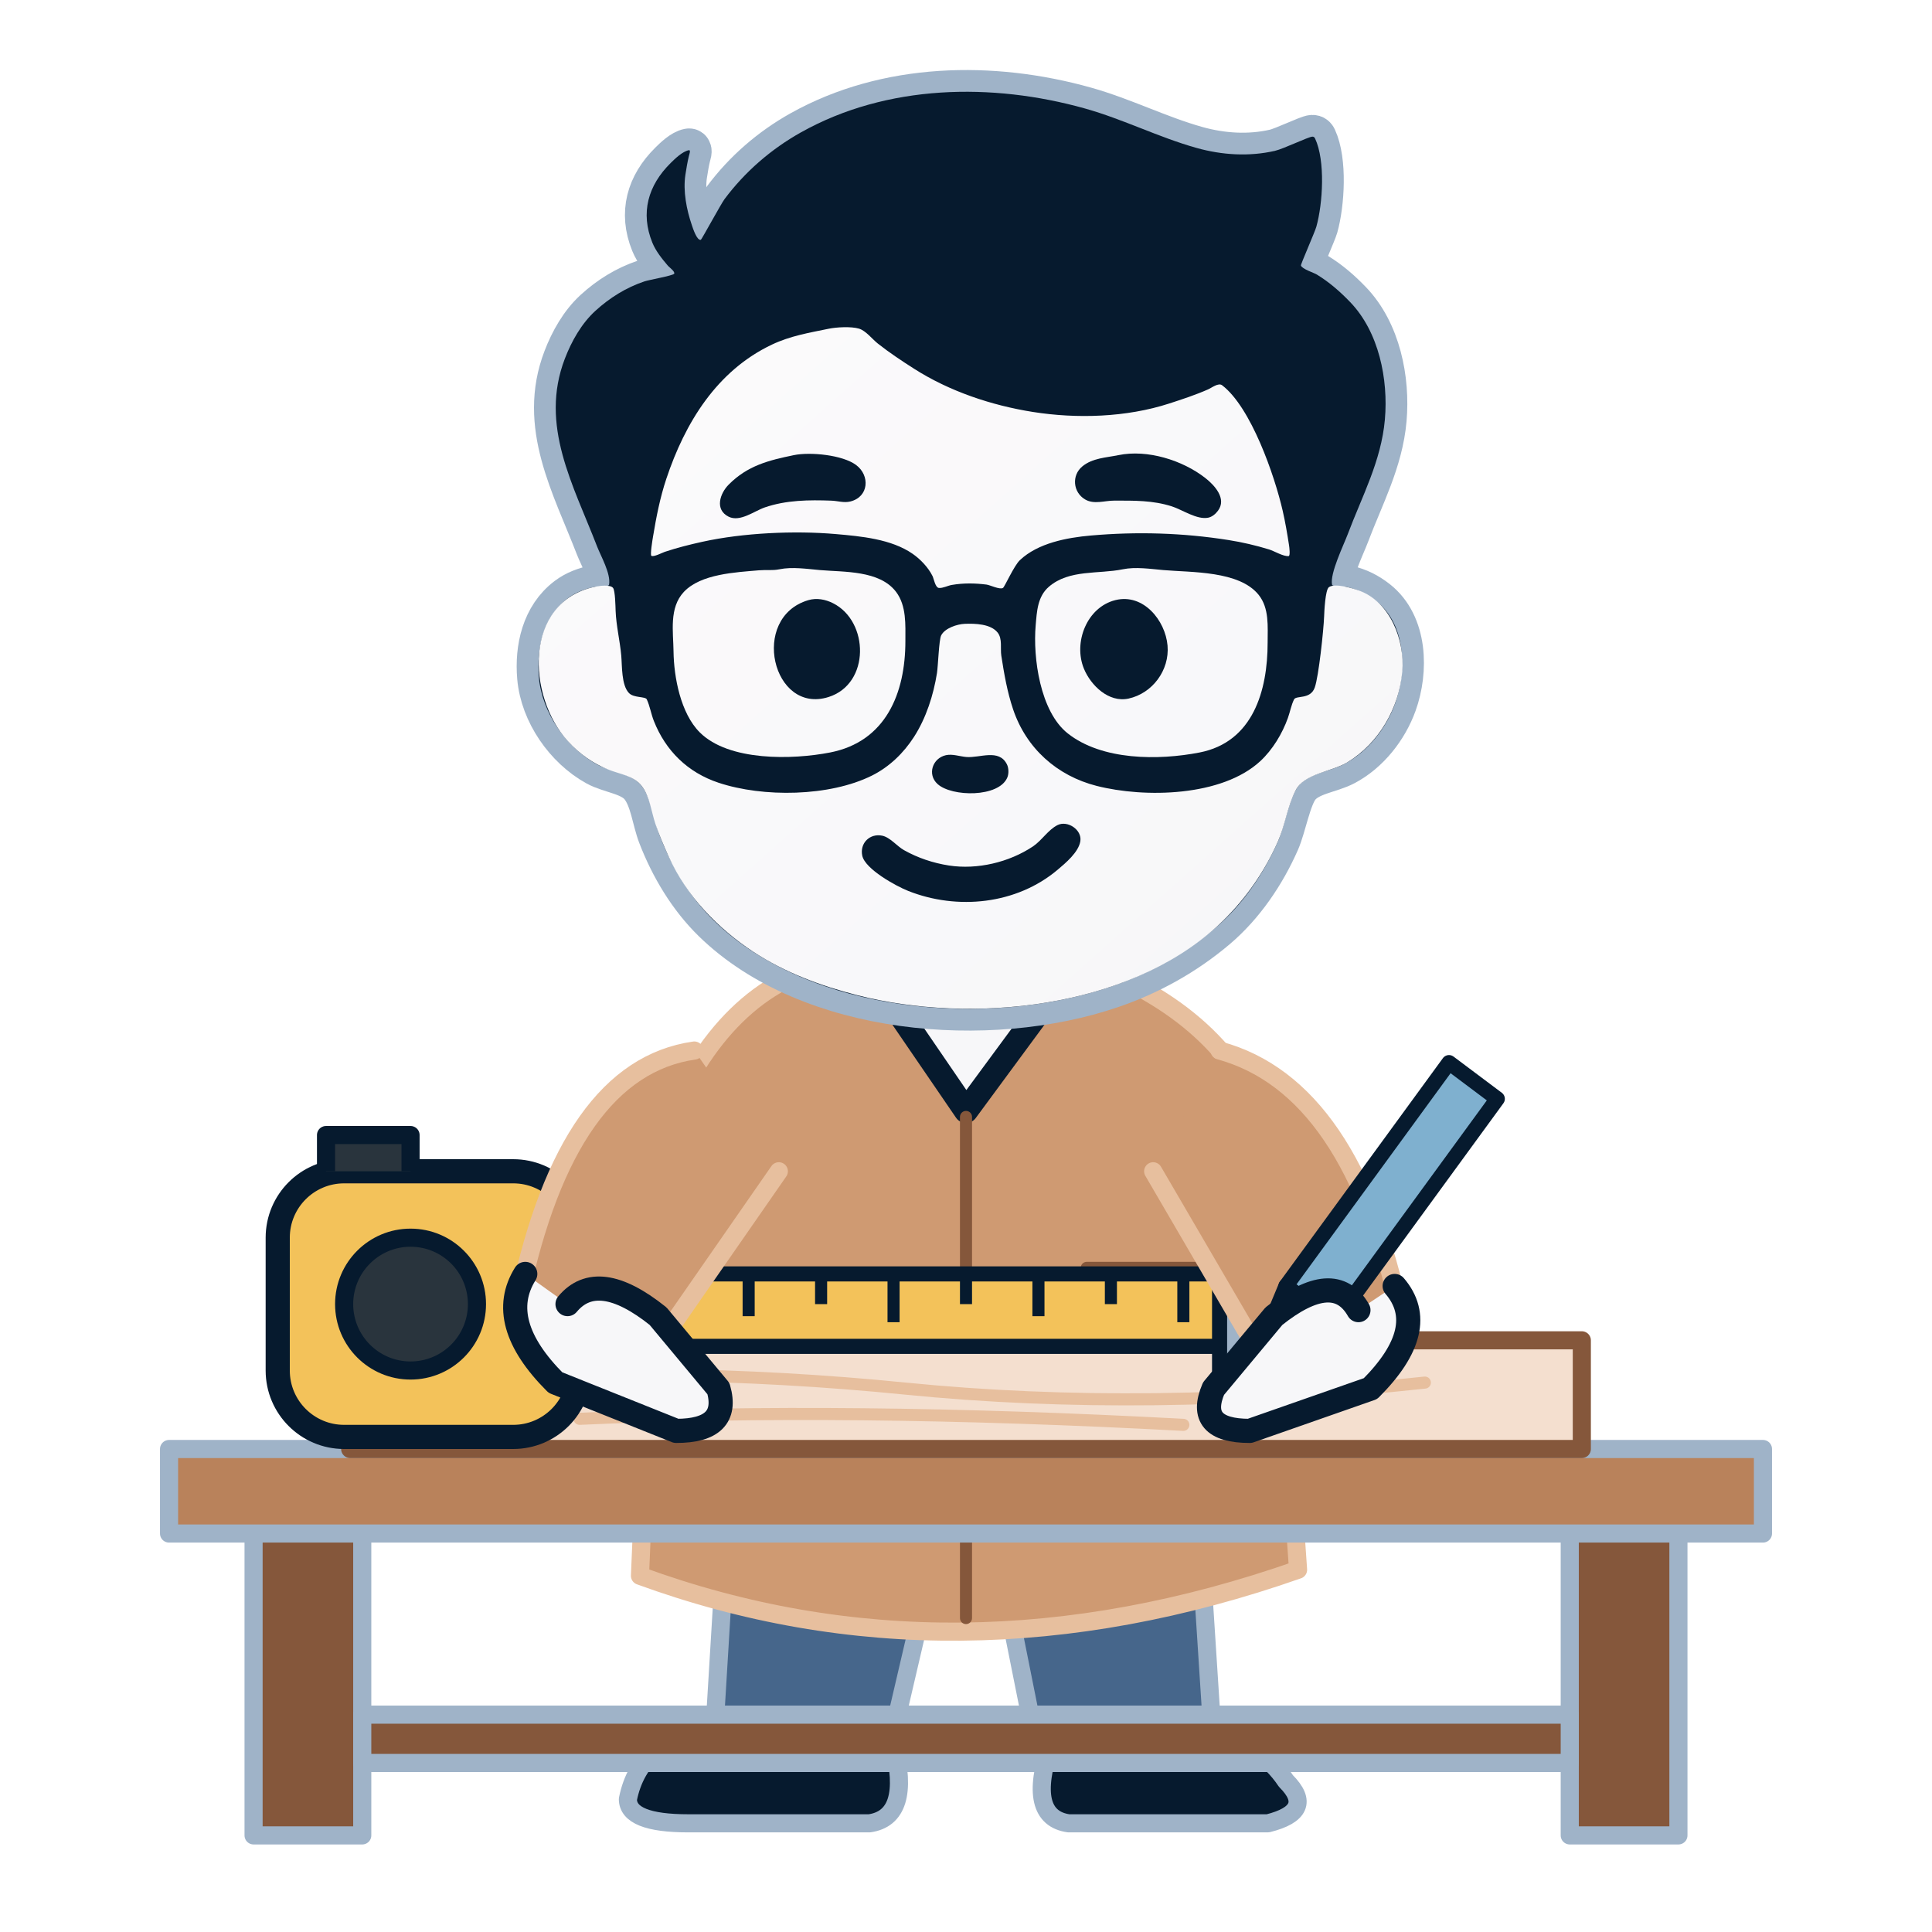
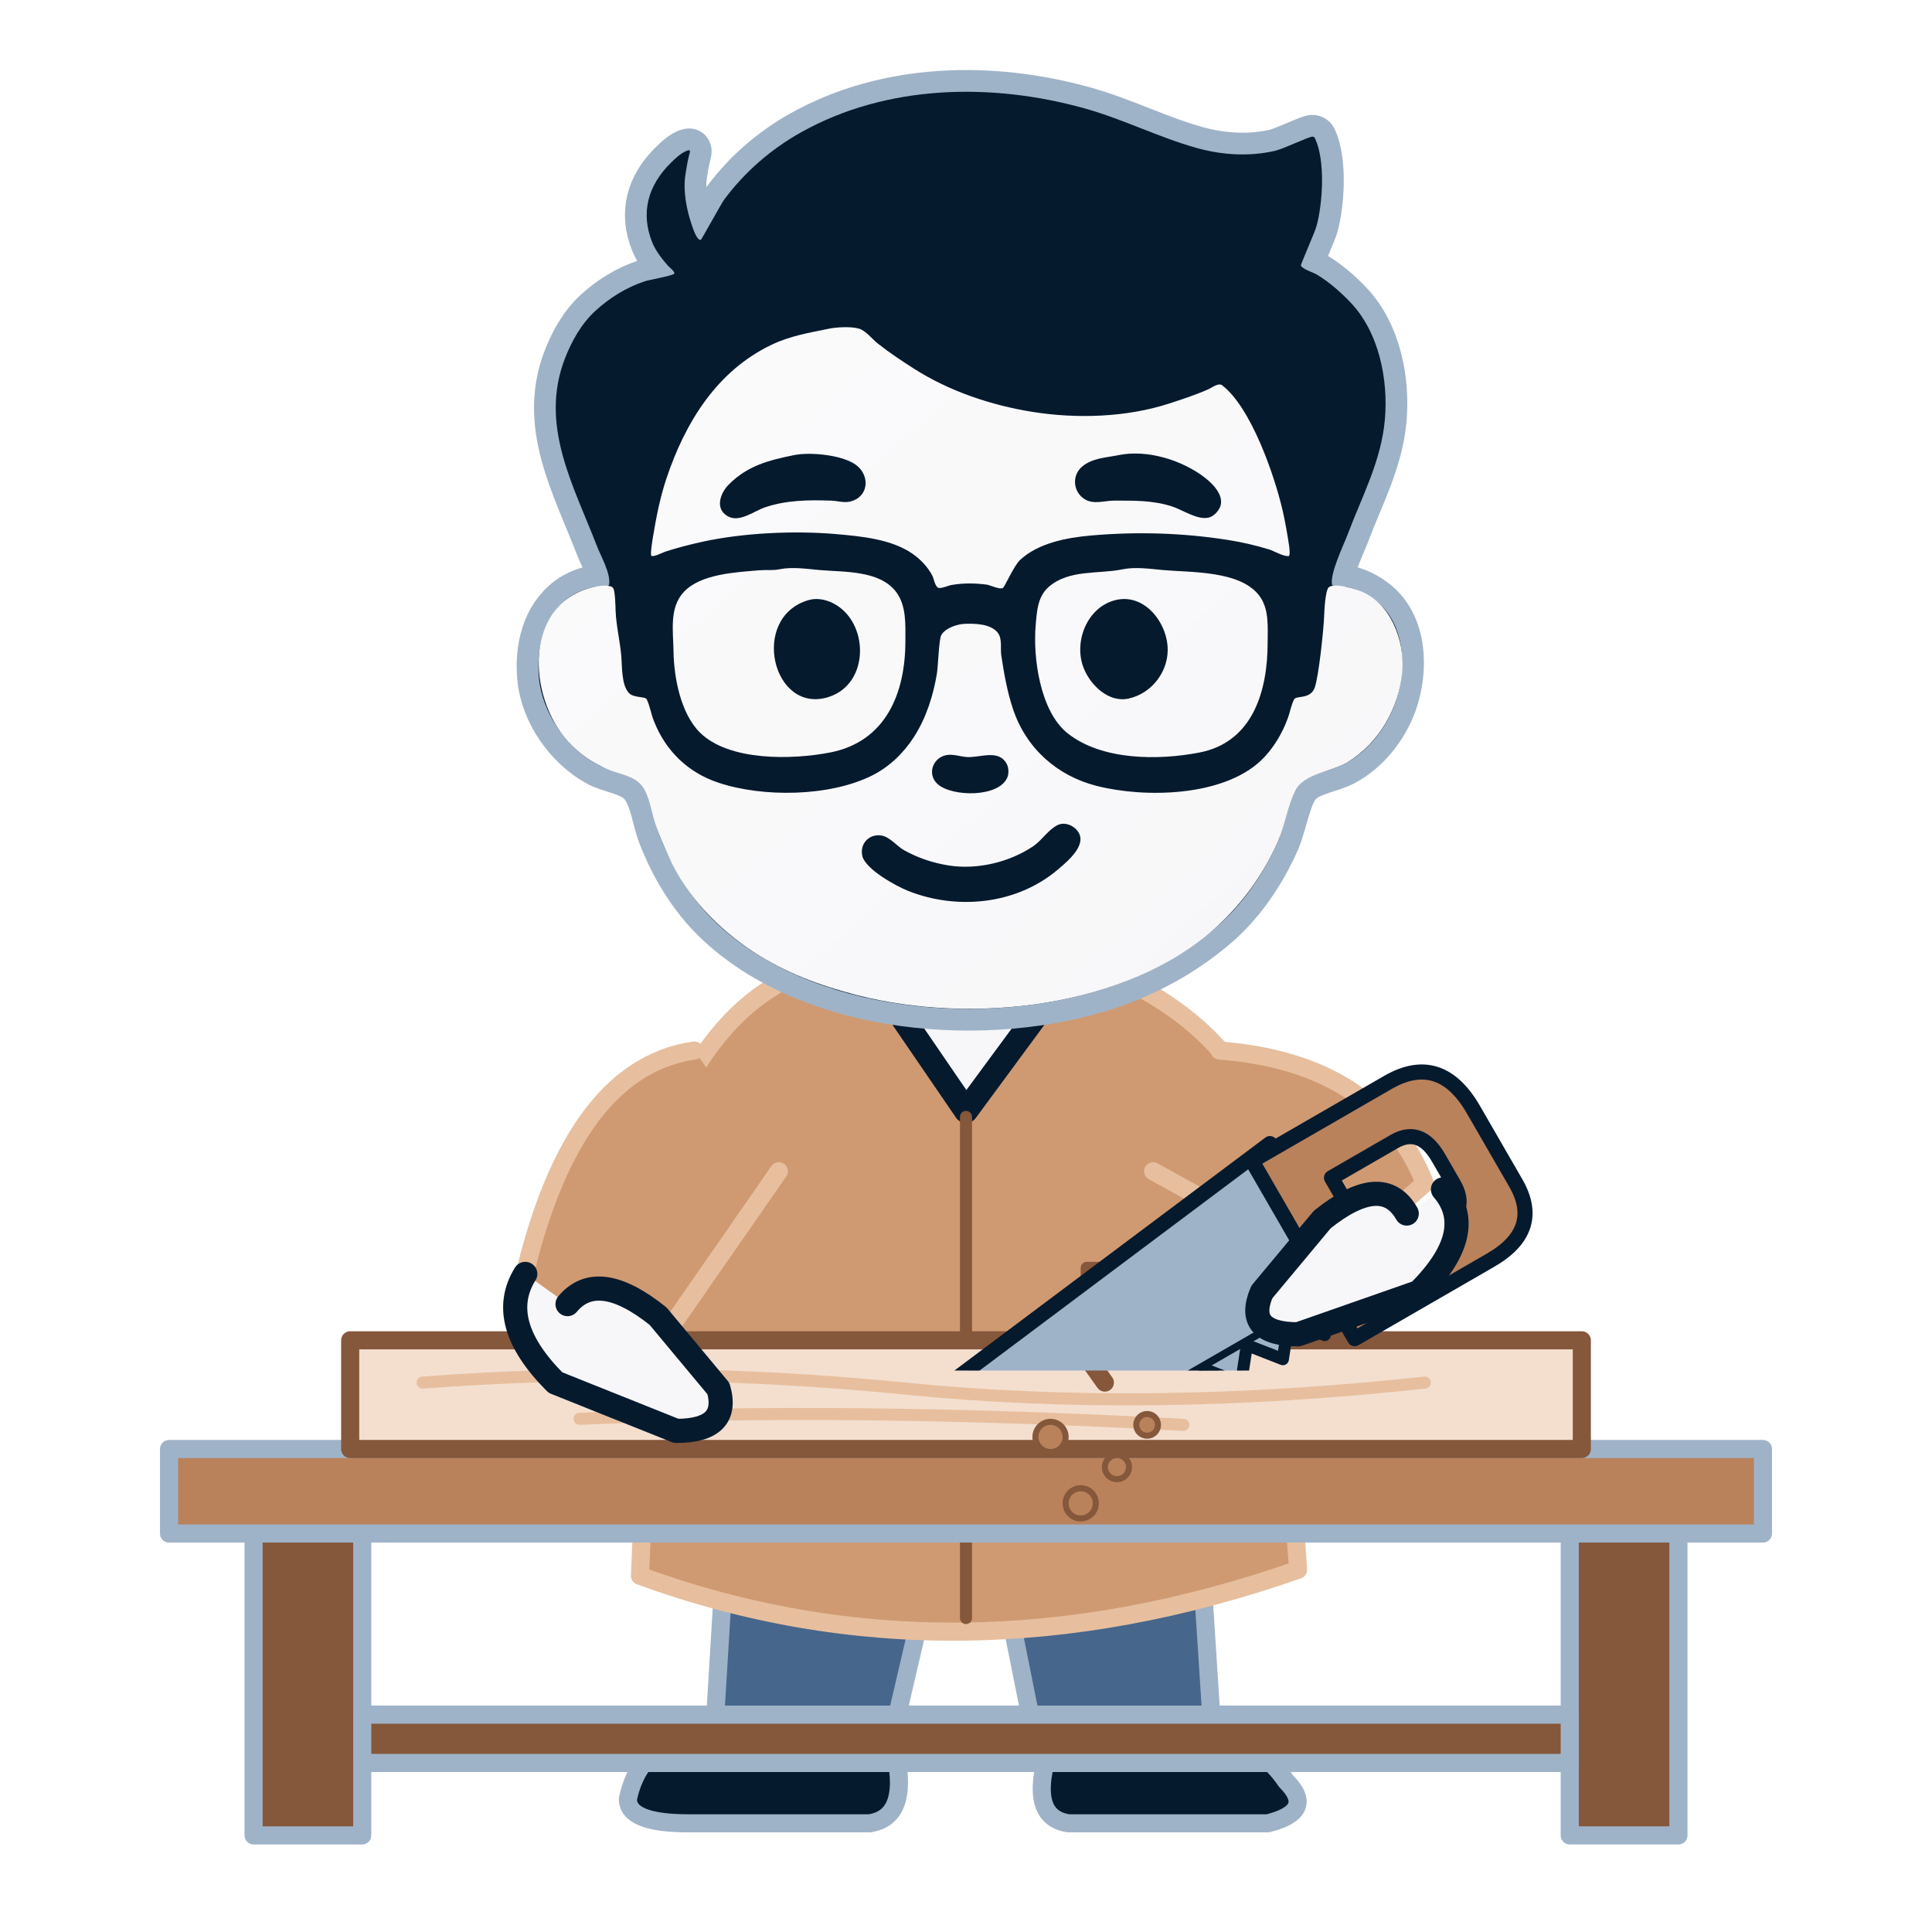
<svg xmlns="http://www.w3.org/2000/svg" width="320" height="320" viewBox="0 0 320 320" role="img" aria-labelledby="title description">
  <defs>
    <linearGradient id="face-gradient" x1="410" y1="475" x2="815" y2="930" gradientUnits="userSpaceOnUse">
      <stop offset="0" stop-color="#fbfafb" />
      <stop offset="1" stop-color="#f7f7f9" />
    </linearGradient>
-     <clipPath id="tape-slot">
-       <rect x="96" y="200" width="160" height="40" />
+     <clipPath id="above-board">
+       <rect x="0" y="0" width="320" height="227" />
    </clipPath>
  </defs>
  <style>
-     #blade { transform-box: fill-box; transform-origin: 0% 50%; animation: blade 4s ease-in-out infinite; }
-     #pencil-arm { transform-box: fill-box; transform-origin: 20% 5%; animation: tap 4s ease-in-out infinite; }
-     #head { transform-box: fill-box; transform-origin: 50% 92%; animation: look 4s ease-in-out infinite; }
-     @keyframes blade {
-       0%, 12%, 38%, 62%, 88%, 100% { transform: translateX(0); }
-       22%, 72% { transform: translateX(-98px); }
+     #saw-arm { transform-box: fill-box; transform-origin: 81.3px 2px; animation: push 2.4s ease-in-out infinite; }
+     #saw { transform-box: fill-box; transform-origin: 104.3px 25.7px; animation: level 2.4s ease-in-out infinite; }
+     #dust { transform-box: fill-box; transform-origin: 50% 0%; animation: dust 2.4s ease-in infinite; }
+     #head { transform-box: fill-box; transform-origin: 50% 92%; animation: look 2.4s ease-in-out infinite; }
+     @keyframes push {
+       0%, 50%, 100% { transform: rotate(0deg); }
+       25%, 75% { transform: rotate(10deg); }
    }
-     @keyframes tap {
-       0%, 40%, 48%, 90%, 98%, 100% { transform: translate(0, 0); }
-       44%, 94% { transform: translate(-2px, 7px); }
+     @keyframes level {
+       0%, 50%, 100% { transform: rotate(0deg); }
+       25%, 75% { transform: rotate(-10deg); }
+     }
+     @keyframes dust {
+       0%, 50%, 100% { opacity: 0; transform: translate(0, 0); }
+       12%, 62% { opacity: 1; }
+       46%, 96% { opacity: 0; transform: translate(0, 12px); }
    }
    @keyframes look {
-       0%, 60%, 100% { transform: rotate(0deg); }
-       14%, 34%, 64%, 84% { transform: rotate(-5deg); }
-       42%, 50%, 92% { transform: rotate(4deg); }
+       0%, 50%, 100% { transform: rotate(-3deg); }
+       25%, 75% { transform: rotate(-6deg); }
    }
    @media (prefers-reduced-motion: reduce) { * { animation: none !important; } }
  </style>
  <g stroke="#061a2e" stroke-width="4" stroke-linejoin="round" stroke-linecap="round">
    <path d="M120 259 L118 292 Q131 298 147 291 L154 261 M166 261 L172 291 Q187 298 201 290 L199 259" fill="#46668b" stroke="#9fb3c8" stroke-width="3" />
    <path d="M118 286 Q106 288 104 298 Q104 302 114 302 H144 Q151 301 148 289 M174 289 Q170 301 177 302 H210 Q218 300 213 295 Q209 289 200 286" fill="#061a2e" stroke="#9fb3c8" stroke-width="3" />
    <path d="M136 160 Q118 165 109 190 L106 261 Q158 280 215 260 L210 188 Q204 169 181 160 Z" fill="#cf9a72" stroke="#e7bf9e" stroke-width="3" />
    <path d="M147 165 L160 184 L174 165" fill="#f7f7f9" />
    <path d="M160 185 V268" fill="none" stroke="#85573b" stroke-width="2" />
    <path d="M180 210 H199 V229 Q189 237 180 229 Z" fill="#b9825b" stroke="#85573b" stroke-width="2" />
    <path d="M185 218 H194" stroke="#f4dfcf" stroke-width="3" />
  </g>
  <g id="bench" stroke="#9fb3c8" stroke-width="3" stroke-linejoin="round">
    <path d="M42 252 H60 V304 H42 Z M260 252 H278 V304 H260 Z" fill="#85573b" />
    <path d="M60 284 H260 V292 H60 Z" fill="#85573b" />
    <path d="M28 240 H292 V254 H28 Z" fill="#b9825b" />
  </g>
  <g id="board">
    <path d="M58 222 H262 V240 H58 Z" fill="#f4dfcf" stroke="#85573b" stroke-width="3" stroke-linejoin="round" />
    <path d="M70 229 Q110 226 150 230 T236 229 M96 235 Q140 233 196 236" fill="none" stroke="#e7bf9e" stroke-width="2" stroke-linecap="round" />
-     <path d="M207 222 V231" stroke="#061a2e" stroke-width="3" stroke-linecap="round" />
  </g>
-   <g id="tape" stroke="#061a2e" stroke-linejoin="round">
-     <g clip-path="url(#tape-slot)">
-       <g id="blade">
-         <path d="M90 211 H204 V223 H90 Z" fill="#f3c25a" stroke-width="2.5" />
-         <path d="M112 211 V216 M124 211 V218 M136 211 V216 M148 211 V219 M160 211 V216 M172 211 V218 M184 211 V216 M196 211 V219" stroke-width="2" />
-         <path d="M202 207 H208 V227 H202 Z" fill="#9fb3c8" stroke-width="2.5" />
-       </g>
-     </g>
-     <rect x="46" y="194" width="50" height="44" rx="11" fill="#f3c25a" stroke-width="4" />
-     <circle cx="68" cy="216" r="11" fill="#29343d" stroke-width="3" />
-     <path d="M54 194 V188 H68 V194" fill="#29343d" stroke-width="3" />
+   <path d="M178 222 L183 229" stroke="#85573b" stroke-width="3" stroke-linecap="round" />
+   <g id="dust" fill="#b9825b" stroke="#85573b" stroke-width="1">
+     <circle cx="174" cy="238" r="2.5" />
+     <circle cx="185" cy="243" r="2" />
+     <circle cx="179" cy="249" r="2.5" />
+     <circle cx="190" cy="236" r="1.8" />
  </g>
  <path d="M115 174 Q94 177 86 215 L104 230 L129 194" fill="#cf9a72" stroke="#e7bf9e" stroke-width="3" stroke-linecap="round" stroke-linejoin="round" />
  <path d="M87 211 Q82 219 92 229 L112 237 Q121 237 119 230 L109 218 Q99 210 94 216" fill="#f7f7f9" stroke="#061a2e" stroke-width="4" stroke-linecap="round" stroke-linejoin="round" />
-   <g id="pencil-arm">
-     <path d="M202 174 Q224 180 232 218 L212 230 L191 194" fill="#cf9a72" stroke="#e7bf9e" stroke-width="3" stroke-linecap="round" stroke-linejoin="round" />
-     <g stroke="#061a2e" stroke-width="2.5" stroke-linejoin="round" stroke-linecap="round">
-       <path d="M213 213 L240 176 L248 182 L221 219 Z" fill="#7fb0cf" />
-       <path d="M213 213 L208 225 L221 219 Z" fill="#f4dfcf" />
-       <path d="M210 221 L208 225 L212 223 Z" fill="#061a2e" />
+   <g id="saw-arm">
+     <path d="M202 174 Q228 176 236 196 L220 210 L191 194" fill="#cf9a72" stroke="#e7bf9e" stroke-width="3" stroke-linecap="round" stroke-linejoin="round" />
+     <g id="saw">
+       <g clip-path="url(#above-board)">
+         <g transform="translate(228 200) rotate(-30)" stroke="#061a2e" stroke-linejoin="round">
+           <path d="M-10 -18 L-110 -6 V9 H-10 Z" fill="#9fb3c8" stroke-width="2.5" />
+           <path d="M-110 9 l4 5 l4 -5 l4 5 l4 -5 l4 5 l4 -5 l4 5 l4 -5 l4 5 l4 -5 l4 5 l4 -5 l4 5 l4 -5 l4 5 l4 -5 l4 5 l4 -5 l4 5 l4 -5 l4 5 l4 -5 l4 5 l4 -5 l4 5 l4 -5" fill="#9fb3c8" stroke-width="2" />
+         </g>
+       </g>
+       <g transform="translate(228 200) rotate(-30)" stroke="#061a2e" stroke-linejoin="round">
+         <path d="M-14 -17 H12 Q22 -17 22 -6 V8 Q22 17 12 17 H-14 Z M-4 -8 H8 Q13 -8 13 -2 V3 Q13 8 8 8 H-4 Z" fill="#b9825b" fill-rule="evenodd" stroke-width="2.5" />
+       </g>
+       <g transform="translate(8 -16)">
+         <path d="M231 213 Q237 220 227 230 L207 237 Q198 237 201 230 L211 218 Q221 210 225 217" fill="#f7f7f9" stroke="#061a2e" stroke-width="4" stroke-linecap="round" stroke-linejoin="round" />
+       </g>
    </g>
-     <path d="M231 213 Q237 220 227 230 L207 237 Q198 237 201 230 L211 218 Q221 210 225 217" fill="#f7f7f9" stroke="#061a2e" stroke-width="4" stroke-linecap="round" stroke-linejoin="round" />
  </g>
  <g id="head">
    <g transform="rotate(0 160 105)">
      <g transform="translate(77 9) scale(.24) translate(-278 -263)">
        <g id="eugene-face">
          <path id="hair-and-glasses-silhouette" stroke="#9fb3c8" stroke-width="30" stroke-linejoin="round" paint-order="stroke" d="M 369.23,602.61 C 352.87,560.22 329.29,519.06 347.00,473.00 C 351.61,461.01 358.42,448.84 368.00,440.08 C 377.86,431.06 389.30,423.90 402.00,419.67 C 405.13,418.62 421.28,415.80 422.38,414.46 C 423.45,413.16 418.94,409.86 418.20,408.99 C 414.11,404.20 409.79,398.89 407.39,393.00 C 399.00,372.38 404.38,353.45 420.00,338.01 C 423.05,334.99 428.20,329.98 432.61,329.15 C 434.06,328.88 432.78,332.41 432.63,333.00 C 431.59,337.27 430.87,341.67 430.20,346.00 C 428.43,357.40 430.99,370.26 434.67,381.00 C 435.30,382.84 438.14,391.79 440.86,390.99 C 441.35,390.85 454.84,366.06 457.13,363.00 C 471.25,344.06 489.36,328.36 510.00,316.81 C 569.27,283.63 641.87,282.41 706.00,300.39 C 732.28,307.76 756.77,320.26 783.00,327.61 C 800.53,332.52 819.19,333.69 837.00,329.61 C 842.98,328.24 860.05,319.93 862.89,319.80 C 863.84,319.76 864.40,320.33 864.77,321.14 C 871.91,336.47 870.08,366.07 865.61,382.00 C 864.59,385.65 854.74,407.97 854.98,408.72 C 855.82,411.24 863.72,413.60 866.00,415.00 C 874.65,420.31 881.95,426.70 888.98,434.00 C 908.82,454.61 915.34,487.34 912.92,515.00 C 910.41,543.67 897.13,567.99 887.20,594.38 C 884.40,601.81 874.88,621.28 876.45,629.00 C 876.78,630.66 885.35,630.23 887.00,630.64 C 894.66,632.50 900.79,635.53 907.00,640.39 C 927.60,656.56 928.09,688.54 919.98,711.00 C 913.80,728.13 901.20,744.17 885.00,752.73 C 875.01,758.01 860.52,758.96 853.22,768.00 C 846.99,775.73 843.65,795.86 839.19,806.00 C 829.34,828.39 814.77,849.93 796.00,865.80 C 774.66,883.83 750.42,897.29 724.00,906.33 C 639.71,935.16 516.22,925.50 450.01,860.98 C 433.29,844.69 420.75,823.65 412.39,802.00 C 408.32,791.47 407.05,777.01 400.11,768.02 C 393.08,758.92 378.68,758.30 369.00,752.94 C 347.96,741.30 331.21,717.35 329.08,693.00 C 327.33,672.96 332.10,651.16 349.00,638.41 C 354.70,634.11 361.11,631.83 368.00,630.39 C 369.55,630.07 377.22,630.76 377.52,628.97 C 378.81,621.40 371.76,609.19 369.23,602.61 Z" fill="#061a2e" />
          <path id="hair-highlight" d="M 606.00,289.39 C 598.22,290.99 589.91,290.95 582.00,292.20 C 548.23,297.53 513.80,310.59 487.00,332.18 C 473.79,342.82 461.23,355.38 452.39,370.00 C 450.87,372.52 441.89,390.69 440.86,390.99 C 438.14,391.79 435.30,382.84 434.67,381.00 C 430.97,370.21 429.08,358.43 430.08,347.00 C 430.45,342.71 431.43,338.20 432.39,334.00 C 432.54,333.33 433.91,329.63 433.10,329.17 C 430.71,327.84 416.88,341.07 415.02,343.00 C 401.91,356.63 400.58,376.28 407.39,393.00 C 409.79,398.89 414.11,404.20 418.20,408.99 C 418.94,409.86 423.45,413.16 422.38,414.46 C 422.37,414.48 396.76,421.38 393.00,423.25 C 369.55,434.92 352.65,453.86 344.69,479.00 C 335.96,506.58 342.19,533.49 351.33,560.00 C 353.58,566.52 356.79,572.77 359.73,579.00 C 360.09,579.76 361.48,584.60 362.45,584.60 C 362.78,584.60 362.04,581.25 362.00,581.00 C 361.24,576.63 359.92,572.38 359.19,568.00 C 357.42,557.36 356.00,546.80 356.00,536.00 C 356.00,504.25 367.21,471.58 393.00,451.39 C 403.39,443.27 415.28,436.96 428.00,433.39 C 432.32,432.18 448.98,430.31 451.39,428.30 C 451.75,428.00 467.35,398.06 471.13,393.00 C 488.99,369.05 513.66,349.84 541.00,337.81 C 589.00,316.68 645.05,316.41 695.00,330.39 C 720.86,337.63 745.18,349.37 771.00,356.61 C 784.15,360.30 798.35,362.99 812.00,362.99 C 817.81,362.99 826.36,359.41 831.88,361.31 C 834.81,362.32 833.09,367.79 832.61,370.00 C 830.61,379.04 827.17,388.09 822.38,396.00 C 813.83,410.16 803.26,421.52 790.00,431.37 C 786.22,434.17 782.21,436.63 778.00,438.75 C 777.47,439.01 774.40,440.11 774.40,440.86 C 774.40,441.61 777.54,441.89 778.00,441.94 C 781.74,442.41 785.21,443.00 789.00,443.00 C 800.93,443.00 813.24,440.52 824.00,435.25 C 827.88,433.34 831.93,429.97 836.00,428.70 C 845.86,425.64 871.62,451.95 876.87,459.00 C 891.23,478.26 897.10,503.43 897.98,527.00 C 898.20,533.01 897.00,538.95 897.00,545.00 C 897.00,553.84 895.27,563.36 893.38,572.00 C 892.73,575.01 892.13,578.01 891.37,581.00 C 891.12,581.98 890.89,582.96 890.64,583.94 C 890.50,584.49 889.74,585.60 890.30,585.60 C 890.92,585.60 892.48,581.54 892.75,581.00 C 895.51,575.48 898.31,569.84 900.33,564.00 C 908.44,540.50 915.12,517.20 912.92,492.00 C 910.73,466.89 899.81,444.61 882.00,427.01 C 876.52,421.59 869.82,416.87 863.00,413.27 C 861.16,412.30 855.68,410.82 854.98,408.72 C 854.74,407.97 864.59,385.65 865.61,382.00 C 870.08,366.07 871.91,336.47 864.77,321.14 C 864.40,320.33 863.84,319.76 862.89,319.80 C 860.05,319.93 842.98,328.24 837.00,329.61 C 819.19,333.69 800.53,332.52 783.00,327.61 C 764.86,322.52 747.70,314.37 730.00,308.02 C 698.12,296.58 663.87,289.00 630.00,289.00 C 622.31,289.00 613.54,287.84 606.00,289.39 Z" fill="url(#hair-gradient)" />
          <g id="face-and-lenses" fill="url(#face-gradient)">
            <path id="face-and-ears" d="M 368.00,630.39 C 318.07,640.80 320.92,706.13 349.08,737.00 C 356.96,745.64 366.16,752.23 377.00,756.61 C 384.95,759.82 394.54,760.81 400.11,768.02 C 405.59,775.11 406.66,785.65 409.45,794.00 C 412.06,801.85 415.43,809.47 418.81,817.00 C 430.89,843.85 452.68,866.32 477.00,882.33 C 498.89,896.73 523.73,905.94 549.00,912.37 C 627.76,932.42 734.91,921.58 797.00,864.92 C 815.05,848.45 829.35,828.37 839.19,806.00 C 844.11,794.81 845.77,781.79 851.30,771.00 C 857.32,759.23 876.09,758.20 887.00,751.61 C 908.73,738.47 922.72,714.15 924.92,689.00 C 926.80,667.54 916.70,640.86 895.00,633.02 C 890.65,631.45 878.44,627.78 874.31,630.70 C 871.75,632.51 871.11,647.53 870.98,651.00 C 870.63,660.19 867.28,692.24 864.51,700.00 C 861.49,708.46 851.69,705.25 850.23,708.19 C 848.29,712.10 847.46,716.88 845.98,721.00 C 842.08,731.86 835.44,742.91 826.92,750.80 C 800.45,775.30 747.24,776.32 714.00,767.87 C 686.63,760.92 665.37,741.90 656.33,715.00 C 652.24,702.80 650.16,690.64 648.20,678.00 C 647.43,673.04 649.06,666.37 645.69,662.09 C 640.90,655.99 629.97,655.76 623.00,656.02 C 617.74,656.22 609.23,659.00 606.70,664.01 C 605.14,667.09 604.59,684.98 603.80,690.00 C 601.39,705.24 596.33,720.98 587.98,734.00 C 580.80,745.19 570.96,754.73 559.00,760.71 C 529.68,775.37 483.75,775.92 453.00,765.67 C 431.84,758.61 416.59,743.75 408.39,723.00 C 406.50,718.21 405.68,712.78 403.52,708.14 C 402.55,706.05 394.56,707.27 391.23,703.79 C 385.96,698.30 386.55,685.16 385.92,678.00 C 385.01,667.69 382.41,657.34 382.02,647.00 C 381.92,644.09 381.73,633.32 380.30,631.31 C 378.46,628.72 370.68,629.83 368.00,630.39 Z" />
            <path id="right-lens" d="M 732.00,618.39 C 715.31,621.82 695.13,618.35 681.08,630.39 C 673.17,637.18 672.75,647.48 671.92,657.00 C 669.96,679.43 675.00,716.56 694.01,731.61 C 717.72,750.38 756.64,750.34 785.00,744.82 C 821.93,737.64 832.00,702.13 832.00,669.00 C 832.00,657.95 833.21,645.23 825.78,636.00 C 812.31,619.29 779.52,620.63 760.00,618.92 C 751.11,618.14 740.89,616.56 732.00,618.39 Z" />
            <path id="left-lens" d="M 495.00,618.39 C 490.34,619.35 485.70,618.67 481.00,619.08 C 465.01,620.48 440.80,621.50 429.09,634.02 C 418.79,645.03 421.84,661.58 421.99,675.00 C 422.21,692.92 426.91,717.75 440.08,730.92 C 460.16,751.00 504.19,749.85 530.00,744.82 C 568.53,737.33 582.00,703.88 582.00,668.00 C 582.00,656.66 582.83,643.58 575.59,634.00 C 564.22,618.97 539.67,620.38 523.00,618.92 C 514.11,618.14 503.89,616.56 495.00,618.39 Z" />
            <path id="forehead" d="M 529.00,452.39 C 515.49,455.17 502.66,457.29 490.00,463.27 C 451.87,481.28 429.88,517.32 417.00,556.00 C 412.64,569.10 410.07,582.42 407.81,596.00 C 407.52,597.71 405.74,608.47 406.70,609.08 C 408.28,610.07 414.29,606.90 416.00,606.33 C 424.58,603.47 433.18,601.33 442.00,599.38 C 469.94,593.23 505.54,591.59 534.00,594.08 C 551.32,595.59 572.28,597.48 587.00,607.70 C 592.43,611.47 597.74,617.06 600.71,623.00 C 601.67,624.92 602.61,631.11 605.23,631.28 C 607.99,631.45 611.26,629.66 614.00,629.19 C 622.22,627.80 629.78,627.92 638.00,628.94 C 640.49,629.26 647.31,632.66 649.38,631.22 C 650.56,630.40 656.96,615.93 661.02,612.08 C 673.47,600.29 693.44,596.53 710.00,595.08 C 741.79,592.29 773.42,593.21 805.00,598.20 C 814.34,599.67 823.96,601.90 833.00,604.69 C 836.66,605.81 842.74,609.61 846.49,609.28 C 847.75,609.16 846.95,602.97 846.80,602.00 C 845.56,593.96 844.21,585.94 842.39,578.00 C 836.83,553.75 820.54,506.61 800.61,491.40 C 798.04,489.43 793.41,493.13 791.00,494.19 C 782.23,498.05 773.10,501.05 764.00,504.00 C 734.50,513.55 700.43,514.61 670.00,509.80 C 641.51,505.30 612.40,495.56 588.00,479.98 C 579.40,474.49 571.02,468.94 563.00,462.61 C 559.20,459.61 554.68,453.69 550.00,452.31 C 544.53,450.70 534.56,451.25 529.00,452.39 Z" />
          </g>
          <g id="facial-features" fill="#061a2e">
            <path id="smile" d="M 687.00,794.92 C 693.87,791.49 703.97,798.11 702.75,806.00 C 701.56,813.64 692.54,821.14 687.00,825.80 C 658.63,849.70 617.88,853.79 584.00,840.38 C 575.54,837.04 554.15,825.29 552.23,816.00 C 550.45,807.38 557.46,800.47 566.00,802.23 C 571.47,803.36 576.15,809.46 581.00,812.19 C 590.58,817.58 601.14,821.11 612.00,822.80 C 631.63,825.85 653.62,820.59 670.00,809.67 C 676.12,805.58 680.49,798.18 687.00,794.92 Z" />
            <path id="nose" d="M 610.00,746.67 C 614.45,745.69 619.54,747.53 624.00,747.92 C 633.34,748.74 646.57,741.99 652.08,753.00 C 653.33,755.50 653.45,759.42 652.38,762.00 C 646.61,775.99 614.08,775.54 604.21,766.59 C 596.88,759.94 600.76,748.68 610.00,746.67 Z" />
            <path id="right-eye" d="M 727.00,639.64 C 746.20,634.92 761.40,653.61 762.92,671.00 C 764.41,688.06 752.45,704.03 736.00,707.61 C 722.33,710.58 709.98,698.55 705.22,687.00 C 697.76,668.92 707.21,644.50 727.00,639.64 Z" />
            <path id="left-eye" d="M 515.00,639.69 C 520.73,637.99 526.77,639.14 532.00,641.76 C 557.00,654.26 557.82,697.39 529.00,706.53 C 490.28,718.81 474.43,651.70 515.00,639.69 Z" />
            <path id="right-eyebrow" d="M 729.00,539.61 C 748.97,535.49 773.29,543.10 789.00,555.39 C 795.38,560.39 803.97,569.67 797.71,577.99 C 796.08,580.16 793.72,582.21 791.00,582.77 C 783.30,584.36 773.28,577.36 766.00,575.00 C 752.78,570.72 739.72,570.99 726.00,571.00 C 719.35,571.00 712.19,573.80 706.00,570.16 C 697.67,565.25 696.60,553.62 704.08,547.41 C 711.14,541.56 720.48,541.37 729.00,539.61 Z" />
            <path id="left-eyebrow" d="M 505.00,539.61 C 516.28,537.28 538.63,539.42 548.00,546.42 C 557.72,553.68 556.82,568.43 544.00,571.59 C 539.52,572.69 535.42,571.19 531.00,571.02 C 515.45,570.45 499.85,570.59 485.00,575.67 C 477.75,578.15 467.85,586.01 460.00,582.08 C 450.22,577.17 454.06,566.02 460.01,560.00 C 473.03,546.83 487.59,543.20 505.00,539.61 Z" />
          </g>
        </g>
      </g>
    </g>
  </g>
</svg>
